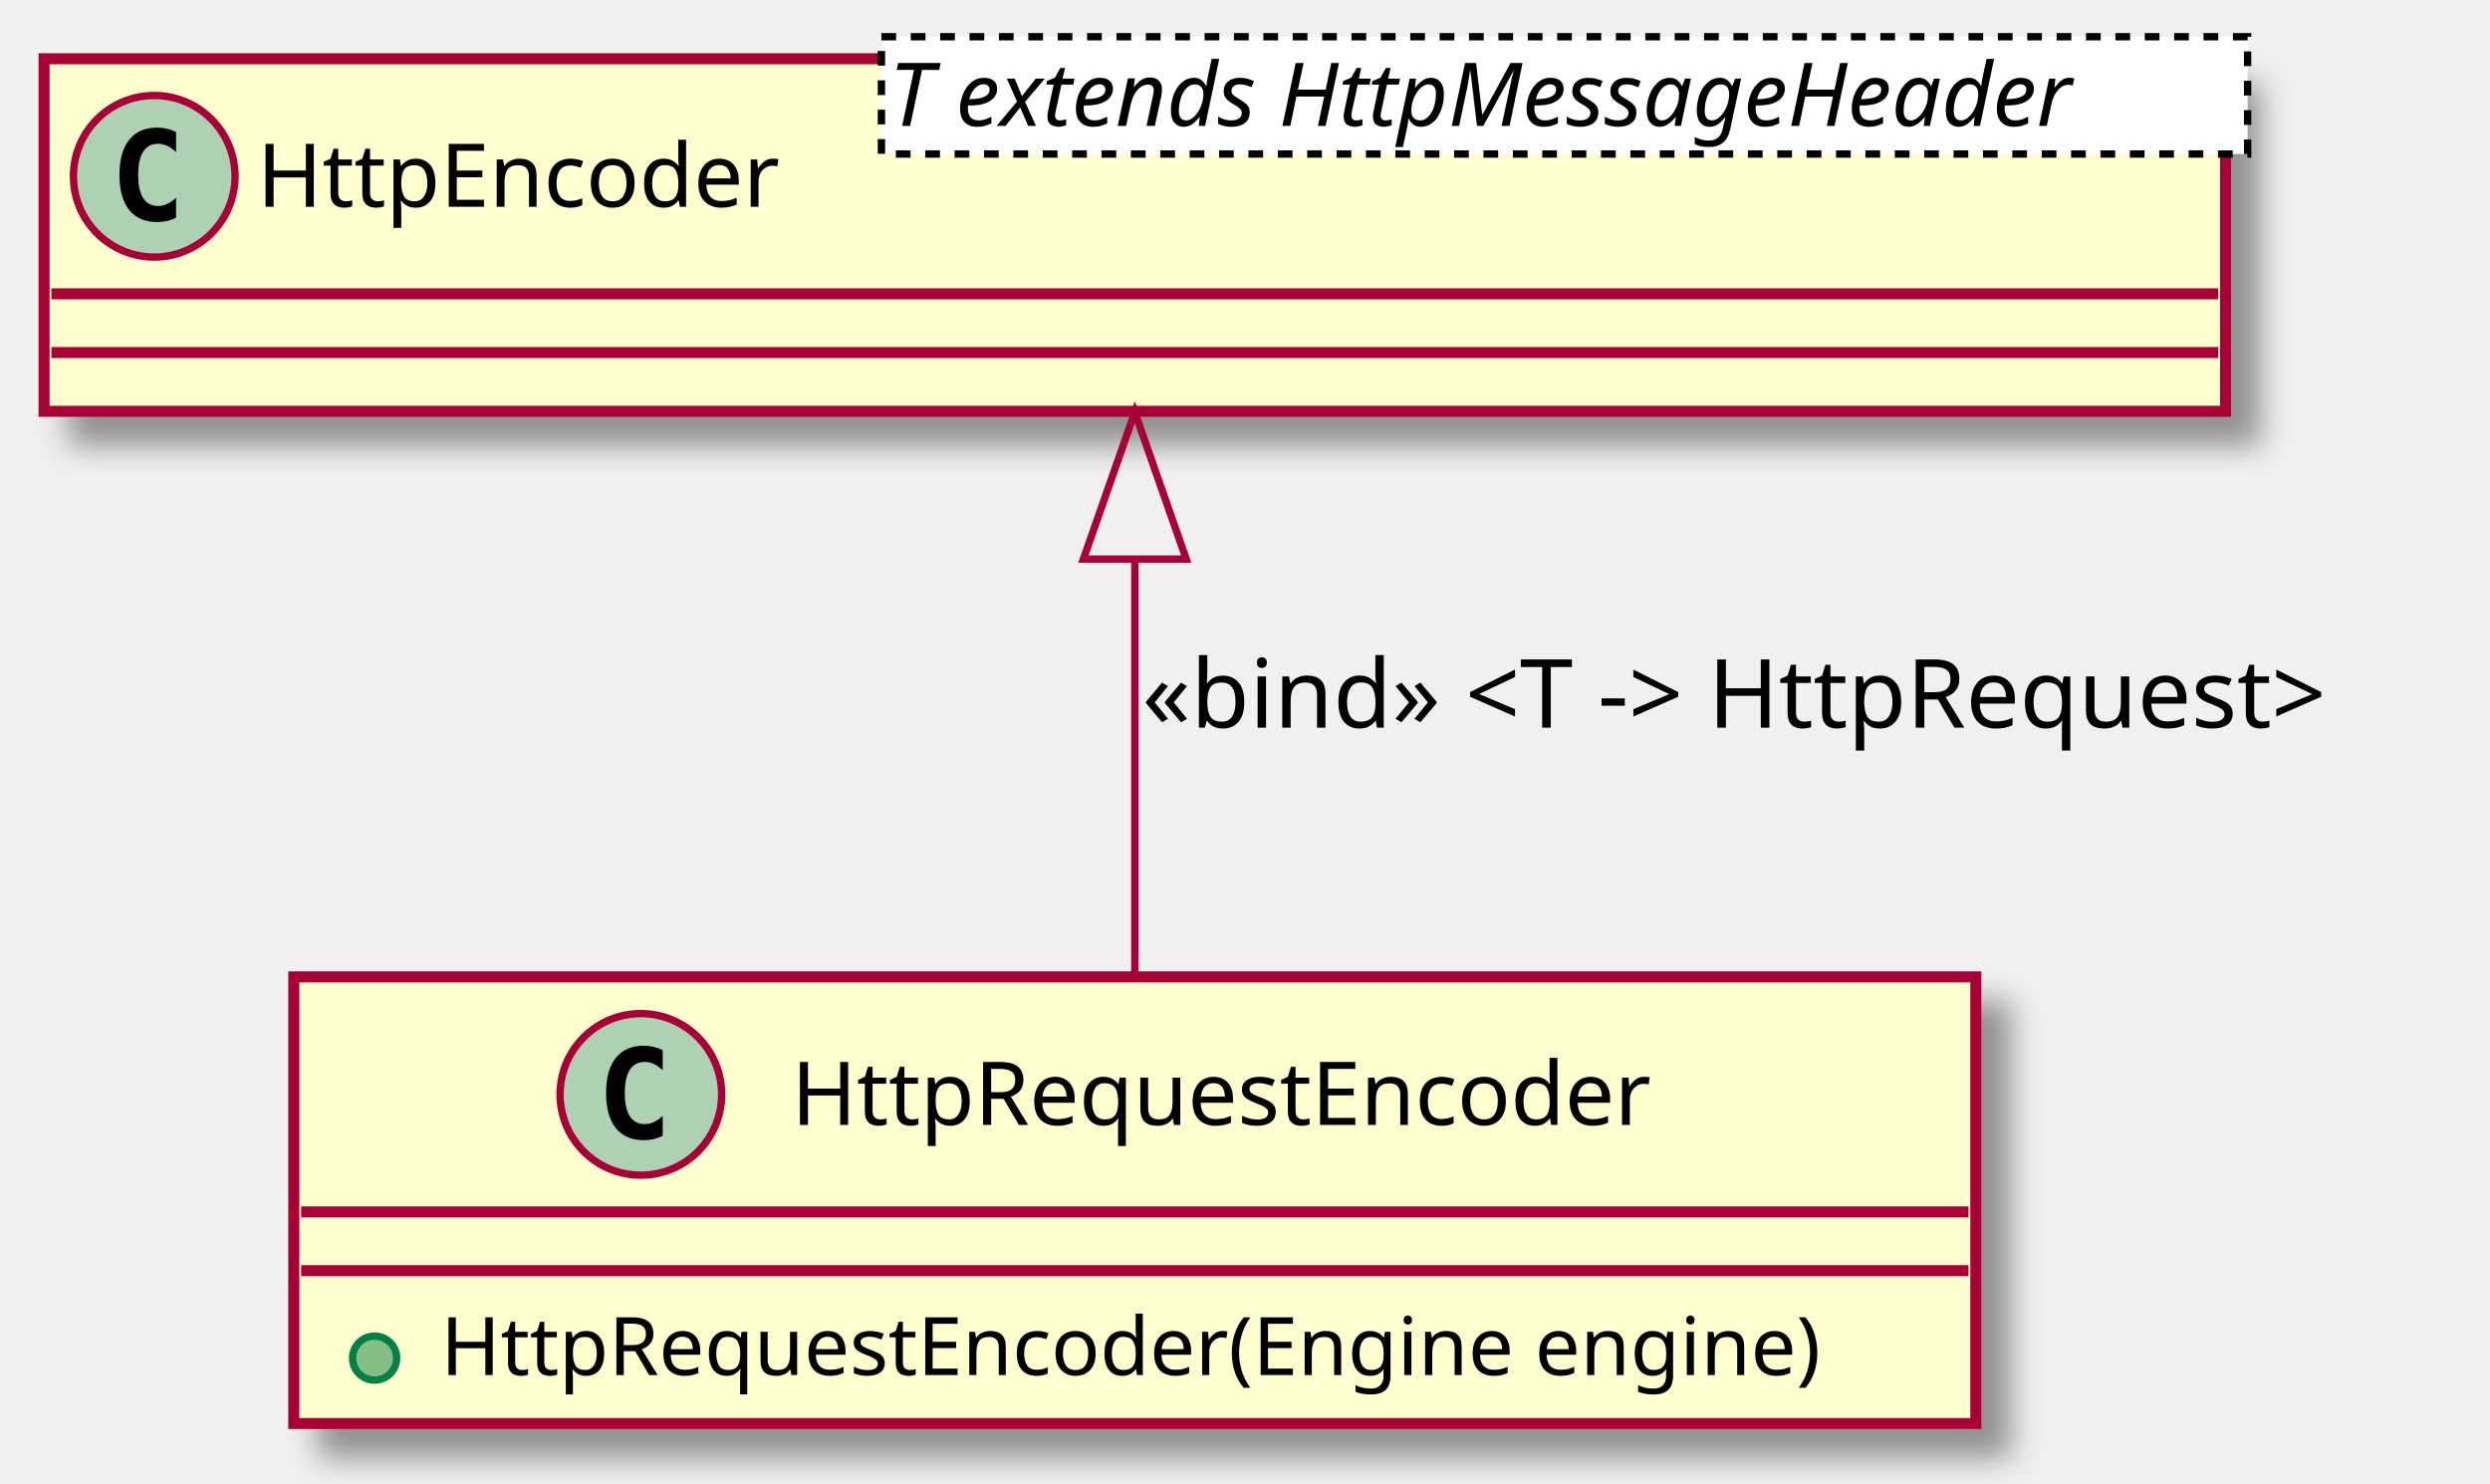
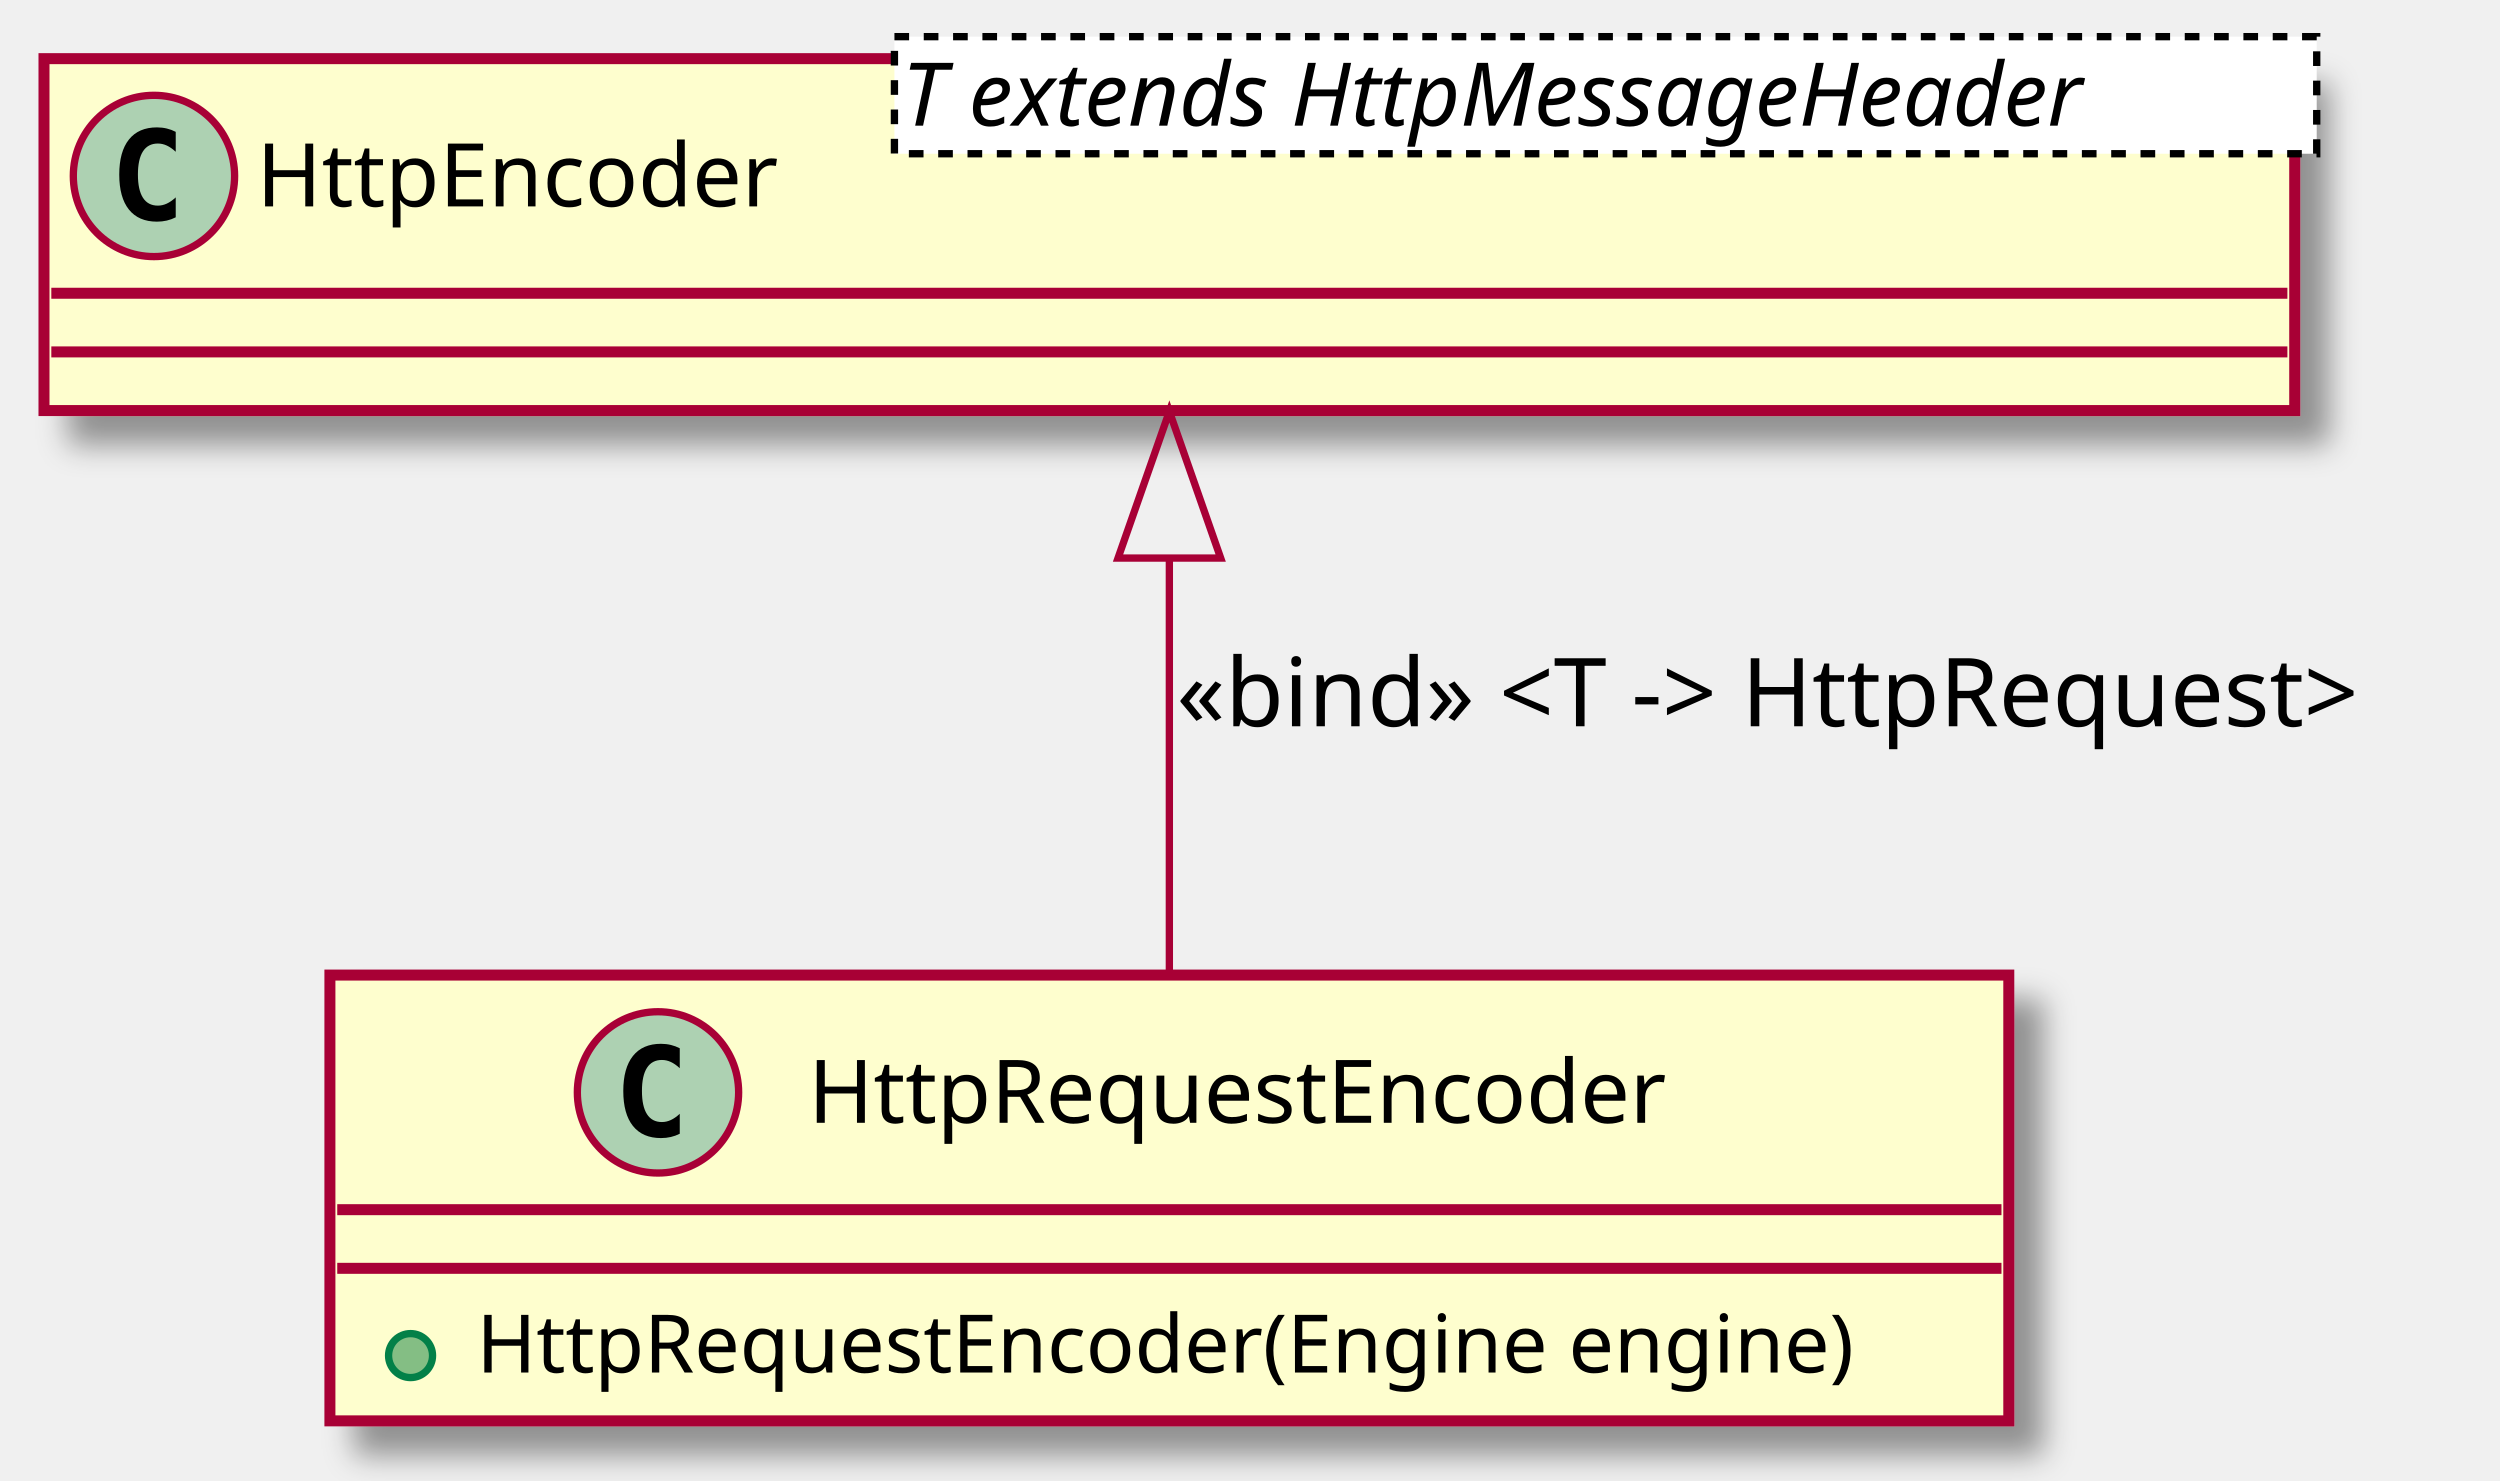
- <svg xmlns="http://www.w3.org/2000/svg" contentScriptType="application/ecmascript" contentStyleType="text/css" height="202px" preserveAspectRatio="none" style="width:339px;height:202px;" version="1.1" viewBox="0 0 339 202" width="339px" zoomAndPan="magnify">
+ <svg xmlns="http://www.w3.org/2000/svg" contentScriptType="application/ecmascript" contentStyleType="text/css" height="202px" preserveAspectRatio="none" style="width:341px;height:202px;" version="1.1" viewBox="0 0 341 202" width="341px" zoomAndPan="magnify">
  <defs>
-     <filter height="300%" id="fwl60wn" width="300%" x="-1" y="-1">
+     <filter height="300%" id="f5rhdv3" width="300%" x="-1" y="-1">
      <feGaussianBlur result="blurOut" stdDeviation="2.0" />
      <feColorMatrix in="blurOut" result="blurOut2" type="matrix" values="0 0 0 0 0 0 0 0 0 0 0 0 0 0 0 0 0 0 .4 0" />
      <feOffset dx="4.0" dy="4.0" in="blurOut2" result="blurOut3" />
      <feBlend in="SourceGraphic" in2="blurOut3" mode="normal" />
    </filter>
  </defs>
  <g>
-     <rect fill="#FEFECE" filter="url(#fwl60wn)" height="60.805" style="stroke: #A80036; stroke-width: 1.5;" width="229" x="40" y="133" />
-     <ellipse cx="87.25" cy="149" fill="#ADD1B2" rx="11" ry="11" style="stroke: #A80036; stroke-width: 1.0;" />
-     <path d="M90.219,154.641 Q89.641,154.938 89,155.086 Q88.359,155.234 87.656,155.234 Q85.156,155.234 83.836,153.586 Q82.516,151.938 82.516,148.812 Q82.516,145.688 83.836,144.031 Q85.156,142.375 87.656,142.375 Q88.359,142.375 89.008,142.531 Q89.656,142.688 90.219,142.984 L90.219,145.703 Q89.594,145.125 89,144.852 Q88.406,144.578 87.781,144.578 Q86.438,144.578 85.75,145.648 Q85.062,146.719 85.062,148.812 Q85.062,150.906 85.75,151.977 Q86.438,153.047 87.781,153.047 Q88.406,153.047 89,152.773 Q89.594,152.5 90.219,151.922 L90.219,154.641 Z " />
-     <text fill="#000000" font-family="sans-serif" font-size="12" lengthAdjust="spacingAndGlyphs" textLength="126" x="107.75" y="153.154">HttpRequestEncoder</text>
-     <line style="stroke: #A80036; stroke-width: 1.5;" x1="41" x2="268" y1="165" y2="165" />
-     <line style="stroke: #A80036; stroke-width: 1.5;" x1="41" x2="268" y1="173" y2="173" />
-     <ellipse cx="51" cy="184.902" fill="#84BE84" rx="3" ry="3" style="stroke: #038048; stroke-width: 1.0;" />
-     <text fill="#000000" font-family="sans-serif" font-size="11" lengthAdjust="spacingAndGlyphs" textLength="203" x="60" y="187.21">HttpRequestEncoder(Engine engine)</text>
-     <rect fill="#FEFECE" filter="url(#fwl60wn)" height="48" style="stroke: #A80036; stroke-width: 1.5;" width="297" x="6" y="8" />
+     <rect fill="#FEFECE" filter="url(#f5rhdv3)" height="60.805" style="stroke: #A80036; stroke-width: 1.5;" width="229" x="45" y="133" />
+     <ellipse cx="89.75" cy="149" fill="#ADD1B2" rx="11" ry="11" style="stroke: #A80036; stroke-width: 1.0;" />
+     <path d="M92.719,154.641 Q92.141,154.938 91.5,155.086 Q90.859,155.234 90.156,155.234 Q87.656,155.234 86.336,153.586 Q85.016,151.938 85.016,148.812 Q85.016,145.688 86.336,144.031 Q87.656,142.375 90.156,142.375 Q90.859,142.375 91.508,142.531 Q92.156,142.688 92.719,142.984 L92.719,145.703 Q92.094,145.125 91.5,144.852 Q90.906,144.578 90.281,144.578 Q88.938,144.578 88.25,145.648 Q87.562,146.719 87.562,148.812 Q87.562,150.906 88.25,151.977 Q88.938,153.047 90.281,153.047 Q90.906,153.047 91.5,152.773 Q92.094,152.5 92.719,151.922 L92.719,154.641 Z " />
+     <text fill="#000000" font-family="sans-serif" font-size="12" lengthAdjust="spacingAndGlyphs" textLength="131" x="110.25" y="153.154">HttpRequestEncoder</text>
+     <line style="stroke: #A80036; stroke-width: 1.5;" x1="46" x2="273" y1="165" y2="165" />
+     <line style="stroke: #A80036; stroke-width: 1.5;" x1="46" x2="273" y1="173" y2="173" />
+     <ellipse cx="56" cy="184.902" fill="#84BE84" rx="3" ry="3" style="stroke: #038048; stroke-width: 1.0;" />
+     <text fill="#000000" font-family="sans-serif" font-size="11" lengthAdjust="spacingAndGlyphs" textLength="203" x="65" y="187.21">HttpRequestEncoder(Engine engine)</text>
+     <rect fill="#FEFECE" filter="url(#f5rhdv3)" height="48" style="stroke: #A80036; stroke-width: 1.5;" width="307" x="6" y="8" />
    <ellipse cx="21" cy="24" fill="#ADD1B2" rx="11" ry="11" style="stroke: #A80036; stroke-width: 1.0;" />
    <path d="M23.969,29.641 Q23.391,29.938 22.75,30.086 Q22.109,30.234 21.406,30.234 Q18.906,30.234 17.586,28.586 Q16.266,26.938 16.266,23.812 Q16.266,20.688 17.586,19.031 Q18.906,17.375 21.406,17.375 Q22.109,17.375 22.758,17.531 Q23.406,17.688 23.969,17.984 L23.969,20.703 Q23.344,20.125 22.75,19.852 Q22.156,19.578 21.531,19.578 Q20.188,19.578 19.5,20.648 Q18.812,21.719 18.812,23.812 Q18.812,25.906 19.5,26.977 Q20.188,28.047 21.531,28.047 Q22.156,28.047 22.75,27.773 Q23.344,27.5 23.969,26.922 L23.969,29.641 Z " />
-     <text fill="#000000" font-family="sans-serif" font-size="12" lengthAdjust="spacingAndGlyphs" textLength="77" x="35" y="28.154">HttpEncoder</text>
-     <rect fill="#FFFFFF" height="15.969" style="stroke: #000000; stroke-width: 1.0; stroke-dasharray: 2.0,2.0;" width="186" x="120" y="5" />
-     <text fill="#000000" font-family="sans-serif" font-size="12" font-style="italic" lengthAdjust="spacingAndGlyphs" textLength="184" x="121" y="17.139">T extends HttpMessageHeader</text>
-     <line style="stroke: #A80036; stroke-width: 1.5;" x1="7" x2="302" y1="40" y2="40" />
-     <line style="stroke: #A80036; stroke-width: 1.5;" x1="7" x2="302" y1="48" y2="48" />
-     <path d="M154.5,76.249 C154.5,94.741 154.5,115.784 154.5,132.57 " fill="none" style="stroke: #A80036; stroke-width: 1.0;" />
-     <polygon fill="none" points="147.5,76.119,154.5,56.119,161.5,76.119,147.5,76.119" style="stroke: #A80036; stroke-width: 1.0;" />
-     <text fill="#000000" font-family="sans-serif" font-size="13" lengthAdjust="spacingAndGlyphs" textLength="183" x="155.5" y="99.067">«bind» &lt;T -&gt; HttpRequest&gt;</text>
+     <text fill="#000000" font-family="sans-serif" font-size="12" lengthAdjust="spacingAndGlyphs" textLength="79" x="35" y="28.154">HttpEncoder</text>
+     <rect fill="#FFFFFF" height="15.969" style="stroke: #000000; stroke-width: 1.0; stroke-dasharray: 2.0,2.0;" width="194" x="122" y="5" />
+     <text fill="#000000" font-family="sans-serif" font-size="12" font-style="italic" lengthAdjust="spacingAndGlyphs" textLength="192" x="123" y="17.139">T extends HttpMessageHeader</text>
+     <line style="stroke: #A80036; stroke-width: 1.5;" x1="7" x2="312" y1="40" y2="40" />
+     <line style="stroke: #A80036; stroke-width: 1.5;" x1="7" x2="312" y1="48" y2="48" />
+     <path d="M159.5,76.249 C159.5,94.741 159.5,115.784 159.5,132.57 " fill="none" style="stroke: #A80036; stroke-width: 1.0;" />
+     <polygon fill="none" points="152.5,76.119,159.5,56.119,166.5,76.119,152.5,76.119" style="stroke: #A80036; stroke-width: 1.0;" />
+     <text fill="#000000" font-family="sans-serif" font-size="13" lengthAdjust="spacingAndGlyphs" textLength="180" x="160.5" y="99.067">«bind» &lt;T -&gt; HttpRequest&gt;</text>
  </g>
</svg>
